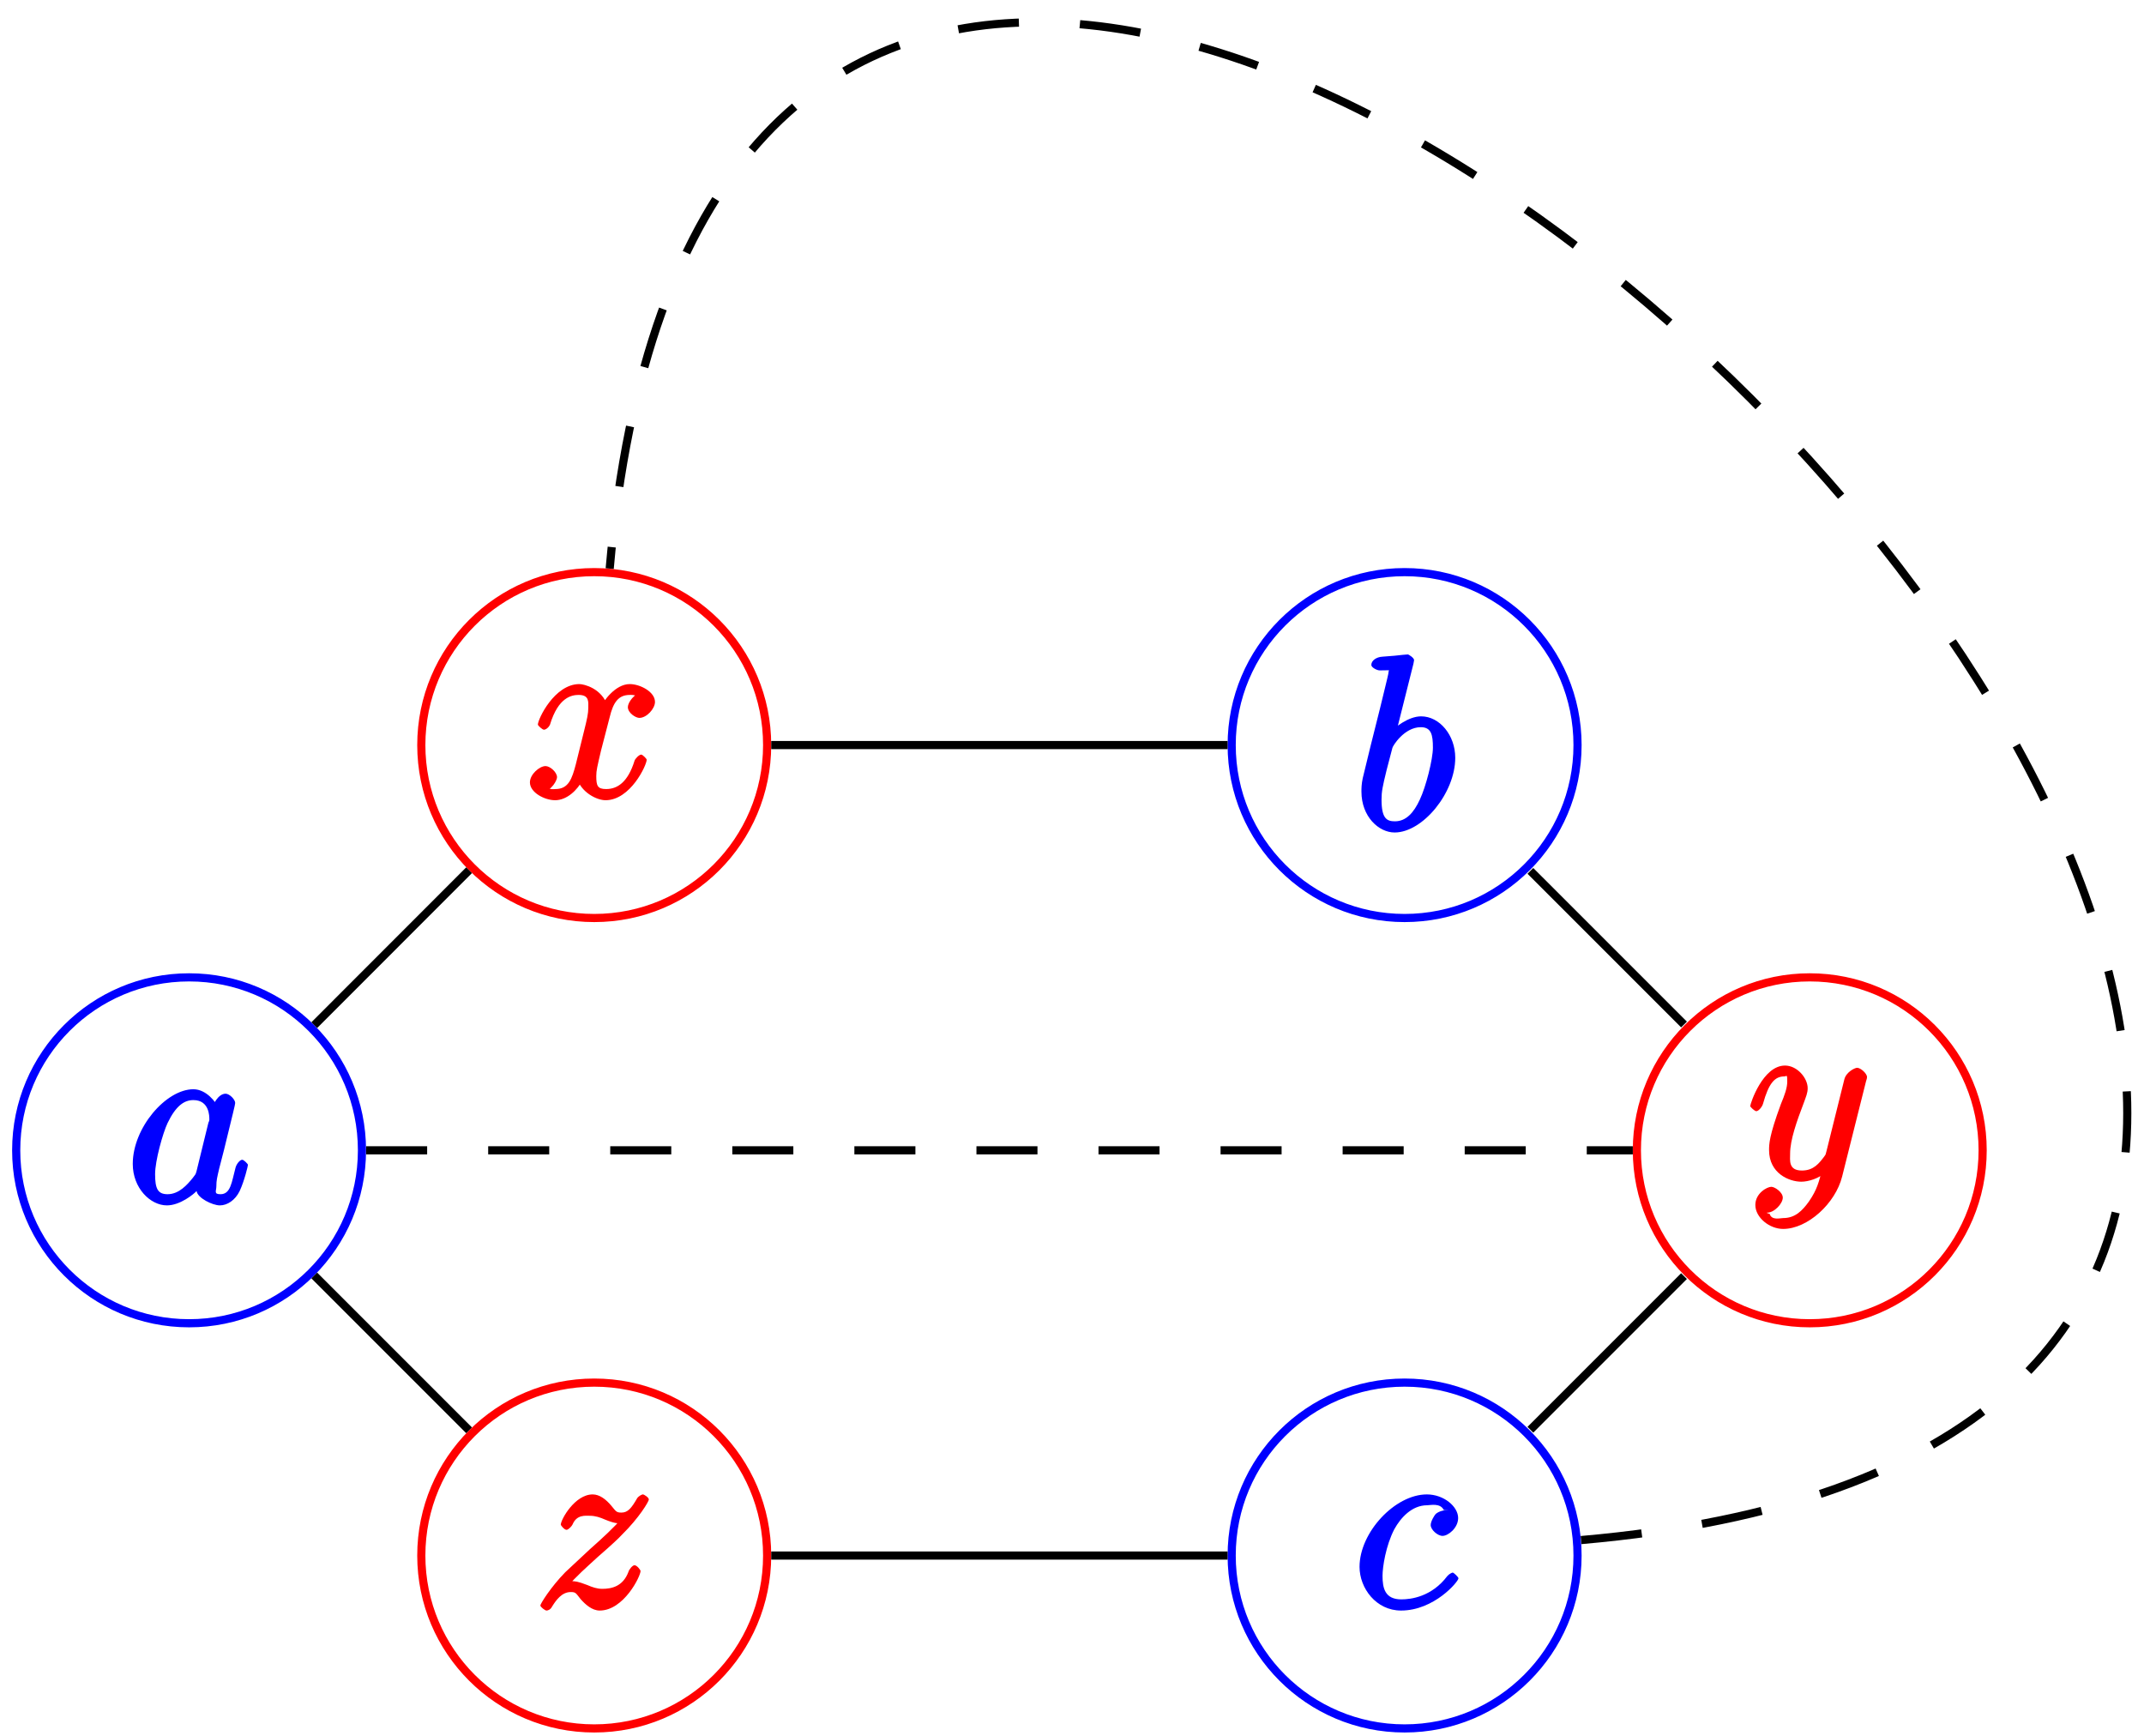
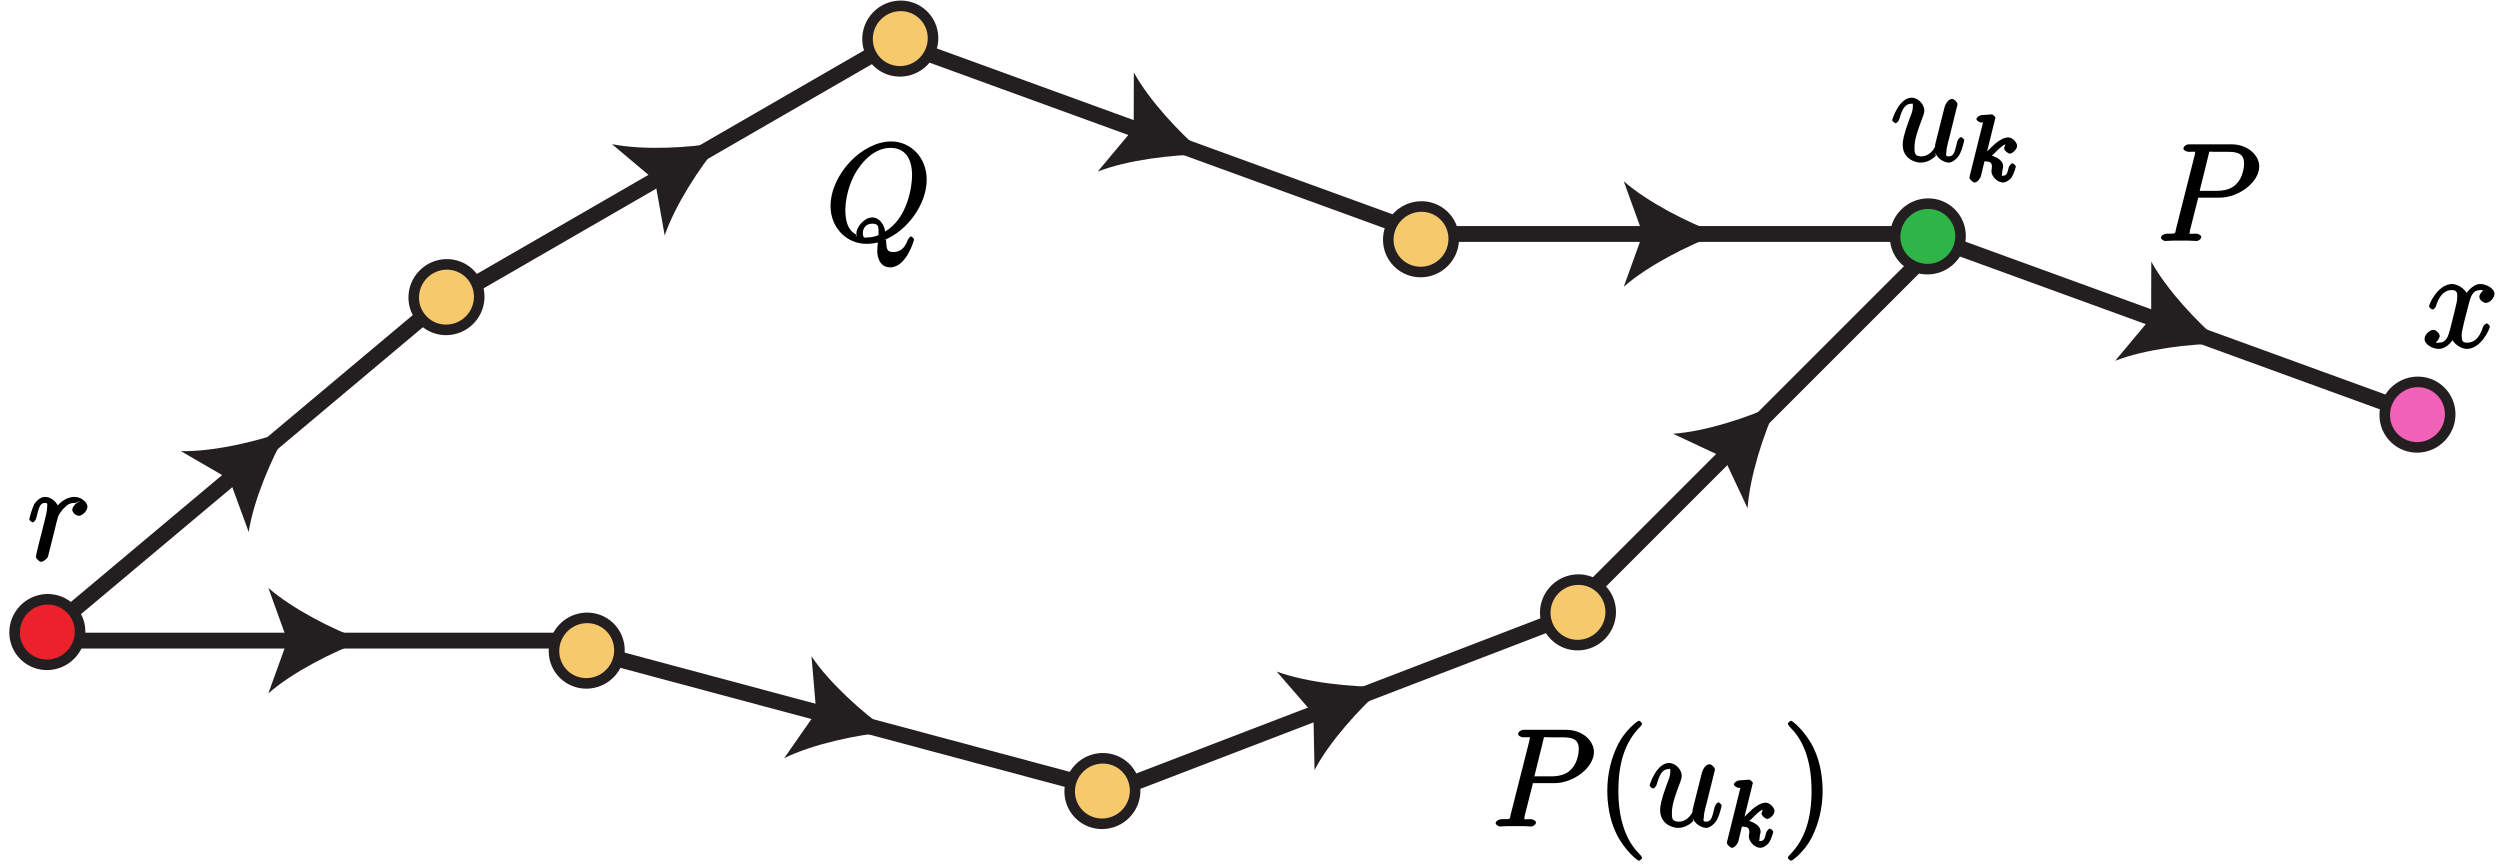
- <svg xmlns="http://www.w3.org/2000/svg" xmlns:xlink="http://www.w3.org/1999/xlink" width="105pt" height="85pt" viewBox="0 0 105 85" version="1.1">
+ <svg xmlns="http://www.w3.org/2000/svg" xmlns:xlink="http://www.w3.org/1999/xlink" width="219pt" height="76pt" viewBox="0 0 219 76" version="1.1">
  <defs>
    <g>
      <symbol overflow="visible" id="glyph0-0">
        <path style="stroke:none;" d="" />
      </symbol>
      <symbol overflow="visible" id="glyph0-1">
-         <path style="stroke:none;" d="M 3.438 -1.562 C 3.375 -1.359 3.422 -1.453 3.25 -1.219 C 2.984 -0.891 2.578 -0.422 2.016 -0.422 C 1.531 -0.422 1.406 -0.703 1.406 -1.406 C 1.406 -2.062 1.781 -3.406 2.016 -3.906 C 2.422 -4.75 2.828 -5.031 3.281 -5.031 C 4.078 -5.031 4.062 -4.203 4.062 -4.094 C 4.062 -4.094 4.078 -4.047 4.016 -3.922 Z M 4.516 -4.625 C 4.391 -4.938 3.906 -5.562 3.281 -5.562 C 1.938 -5.562 0.312 -3.672 0.312 -1.906 C 0.312 -0.719 1.172 0.125 1.984 0.125 C 2.641 0.125 3.312 -0.438 3.438 -0.578 C 3.484 -0.234 4.219 0.125 4.578 0.125 C 4.938 0.125 5.328 -0.125 5.547 -0.578 C 5.781 -1.078 5.953 -1.812 5.953 -1.859 C 5.953 -1.906 5.75 -2.109 5.672 -2.109 C 5.562 -2.109 5.391 -1.906 5.344 -1.719 C 5.156 -1.016 5.109 -0.422 4.609 -0.422 C 4.266 -0.422 4.406 -0.578 4.406 -0.812 C 4.406 -1.094 4.438 -1.219 4.547 -1.688 C 4.625 -1.984 4.688 -2.25 4.781 -2.594 C 5.219 -4.391 5.328 -4.812 5.328 -4.891 C 5.328 -5.062 5.047 -5.344 4.859 -5.344 C 4.484 -5.344 4.219 -4.766 4.203 -4.625 Z M 4.516 -4.625 " />
+         <path style="stroke:none;" d="M 4.656 -5.188 C 4.281 -5.109 3.922 -4.703 3.922 -4.438 C 3.922 -4.141 4.312 -3.906 4.484 -3.906 C 4.812 -3.906 5.25 -4.344 5.25 -4.703 C 5.25 -5.078 4.719 -5.562 4.125 -5.562 C 3.641 -5.562 2.969 -5.312 2.469 -4.578 L 2.75 -4.469 C 2.672 -5.109 2.031 -5.562 1.547 -5.562 C 1.094 -5.562 0.734 -5.156 0.578 -4.906 C 0.328 -4.359 0.156 -3.641 0.156 -3.578 C 0.156 -3.531 0.375 -3.328 0.453 -3.328 C 0.547 -3.328 0.719 -3.484 0.781 -3.766 C 0.969 -4.484 1.047 -5.031 1.516 -5.031 C 1.812 -5.031 1.719 -4.969 1.719 -4.625 C 1.719 -4.359 1.609 -3.891 1.516 -3.531 L 1.188 -2.234 C 1.141 -2.016 1 -1.469 0.938 -1.25 C 0.859 -0.938 0.734 -0.375 0.734 -0.328 C 0.734 -0.156 1.031 0.125 1.203 0.125 C 1.344 0.125 1.719 -0.109 1.797 -0.344 C 1.828 -0.438 2.266 -2.25 2.344 -2.516 C 2.406 -2.781 2.469 -3.031 2.531 -3.297 C 2.578 -3.469 2.625 -3.656 2.672 -3.812 C 2.703 -3.922 2.969 -4.406 3.281 -4.656 C 3.422 -4.797 3.625 -5.031 4.109 -5.031 C 4.297 -5.031 4.375 -5.031 4.266 -5.109 Z M 4.656 -5.188 " />
      </symbol>
      <symbol overflow="visible" id="glyph0-2">
+         <path style="stroke:none;" d="M 5.094 -0.078 C 7.141 -0.891 8.828 -3.219 8.828 -5.375 C 8.828 -7.344 7.391 -8.719 5.719 -8.719 C 3.156 -8.719 0.406 -5.812 0.406 -3.047 C 0.406 -1.172 1.812 0.25 3.547 0.25 C 3.953 0.25 4.344 0.188 4.547 0.125 C 4.5 0.641 4.5 0.703 4.5 0.938 C 4.5 1.281 4.656 2.312 5.625 2.312 C 7.047 2.312 7.719 -0.062 7.719 -0.125 C 7.719 -0.203 7.516 -0.406 7.453 -0.406 C 7.391 -0.406 7.203 -0.188 7.156 -0.062 C 6.891 0.688 6.438 0.969 5.922 0.969 C 5.312 0.969 5.312 0.703 5.266 -0.125 Z M 2.938 -0.438 C 2 -0.75 1.703 -1.594 1.703 -2.688 C 1.703 -3.531 1.953 -5.016 2.75 -6.219 C 3.641 -7.578 4.703 -8.156 5.641 -8.156 C 6.891 -8.156 7.547 -7.297 7.547 -5.734 C 7.547 -4.859 7.188 -2 5.188 -0.828 C 5.156 -1.188 4.828 -2.062 4.047 -2.062 C 3.391 -2.062 2.672 -1.25 2.672 -0.672 C 2.672 -0.531 2.766 -0.25 2.609 -0.531 Z M 4.75 -0.578 C 4.328 -0.375 3.953 -0.312 3.625 -0.312 C 3.5 -0.312 3.234 -0.156 3.234 -0.688 C 3.234 -1.109 3.5 -1.516 4.047 -1.516 C 4.641 -1.516 4.609 -1.25 4.609 -0.656 C 4.609 -0.578 4.609 -0.484 4.609 -0.5 Z M 4.75 -0.578 " />
+       </symbol>
+       <symbol overflow="visible" id="glyph0-3">
+         <path style="stroke:none;" d="M 3.531 -3.797 L 5.547 -3.797 C 7.203 -3.797 9 -5.156 9 -6.531 C 9 -7.453 8.062 -8.469 6.547 -8.469 L 2.859 -8.469 C 2.625 -8.469 2.359 -8.312 2.359 -8.078 C 2.359 -7.953 2.625 -7.812 2.812 -7.812 C 3.531 -7.812 3.375 -7.859 3.375 -7.734 C 3.375 -7.703 3.375 -7.641 3.328 -7.453 L 1.703 -1.031 C 1.609 -0.609 1.75 -0.641 0.906 -0.641 C 0.688 -0.641 0.391 -0.484 0.391 -0.281 C 0.391 -0.141 0.672 0 0.734 0 C 0.969 0 1.203 -0.031 1.438 -0.031 L 2.828 -0.031 C 3.062 -0.031 3.312 0 3.531 0 C 3.641 0 3.922 -0.141 3.922 -0.375 C 3.922 -0.484 3.656 -0.641 3.484 -0.641 C 2.766 -0.641 2.906 -0.578 2.906 -0.688 C 2.906 -0.75 2.922 -0.844 2.922 -0.891 L 3.656 -3.797 Z M 4.547 -7.5 C 4.656 -7.938 4.547 -7.812 5.016 -7.812 L 6.203 -7.812 C 7.094 -7.812 7.672 -7.672 7.672 -6.781 C 7.672 -6.469 7.562 -5.562 7.016 -5.016 C 6.812 -4.797 6.359 -4.391 5.266 -4.391 L 3.781 -4.391 Z M 4.547 -7.5 " />
+       </symbol>
+       <symbol overflow="visible" id="glyph0-4">
+         <path style="stroke:none;" d="M 3.906 -0.844 C 4.062 -0.172 4.812 0.125 5.094 0.125 C 5.469 0.125 5.922 -0.281 6.109 -0.688 C 6.312 -1.109 6.469 -1.812 6.469 -1.859 C 6.469 -1.906 6.266 -2.109 6.188 -2.109 C 6.078 -2.109 5.906 -1.906 5.859 -1.719 C 5.641 -0.891 5.594 -0.422 5.109 -0.422 C 4.75 -0.422 4.906 -0.656 4.906 -0.812 C 4.906 -1.094 4.953 -1.203 5.062 -1.703 C 5.156 -2.031 5.234 -2.359 5.312 -2.688 L 5.797 -4.641 C 5.875 -4.938 5.875 -4.953 5.875 -5 C 5.875 -5.172 5.578 -5.453 5.406 -5.453 C 5.062 -5.453 4.812 -5 4.734 -4.703 C 4.609 -4.234 3.969 -1.656 3.906 -1.406 C 4.047 -1.406 3.578 -0.422 2.703 -0.422 C 2.078 -0.422 2.109 -0.797 2.109 -1.25 C 2.109 -1.922 2.453 -2.875 2.766 -3.688 C 2.906 -4.062 2.969 -4.219 2.969 -4.453 C 2.969 -4.969 2.438 -5.562 1.859 -5.562 C 0.766 -5.562 0.156 -3.688 0.156 -3.578 C 0.156 -3.531 0.375 -3.328 0.453 -3.328 C 0.562 -3.328 0.734 -3.531 0.781 -3.688 C 1.062 -4.719 1.375 -5.031 1.828 -5.031 C 1.953 -5.031 1.969 -5.156 1.969 -4.781 C 1.969 -4.469 1.844 -4.125 1.656 -3.672 C 1.141 -2.25 1.078 -1.797 1.078 -1.438 C 1.078 -0.219 2.156 0.125 2.656 0.125 C 3.422 0.125 3.938 -0.438 3.984 -0.484 Z M 3.906 -0.844 " />
+       </symbol>
+       <symbol overflow="visible" id="glyph0-5">
        <path style="stroke:none;" d="M 5.672 -5.172 C 5.281 -5.109 4.969 -4.656 4.969 -4.438 C 4.969 -4.141 5.359 -3.906 5.531 -3.906 C 5.891 -3.906 6.297 -4.359 6.297 -4.688 C 6.297 -5.188 5.562 -5.562 5.062 -5.562 C 4.344 -5.562 3.766 -4.703 3.656 -4.469 L 3.984 -4.469 C 3.703 -5.359 2.812 -5.562 2.594 -5.562 C 1.375 -5.562 0.562 -3.844 0.562 -3.578 C 0.562 -3.531 0.781 -3.328 0.859 -3.328 C 0.953 -3.328 1.094 -3.438 1.156 -3.578 C 1.562 -4.922 2.219 -5.031 2.562 -5.031 C 3.094 -5.031 3.031 -4.672 3.031 -4.391 C 3.031 -4.125 2.969 -3.844 2.828 -3.281 L 2.422 -1.641 C 2.234 -0.922 2.062 -0.422 1.422 -0.422 C 1.359 -0.422 1.172 -0.375 0.922 -0.531 L 0.812 -0.281 C 1.25 -0.359 1.5 -0.859 1.5 -1 C 1.5 -1.25 1.156 -1.547 0.938 -1.547 C 0.641 -1.547 0.172 -1.141 0.172 -0.75 C 0.172 -0.25 0.891 0.125 1.406 0.125 C 1.984 0.125 2.5 -0.375 2.75 -0.859 L 2.469 -0.969 C 2.672 -0.266 3.438 0.125 3.875 0.125 C 5.094 0.125 5.891 -1.594 5.891 -1.859 C 5.891 -1.906 5.688 -2.109 5.625 -2.109 C 5.516 -2.109 5.328 -1.906 5.297 -1.812 C 4.969 -0.75 4.453 -0.422 3.906 -0.422 C 3.484 -0.422 3.422 -0.578 3.422 -1.062 C 3.422 -1.328 3.469 -1.516 3.656 -2.312 L 4.078 -3.938 C 4.25 -4.656 4.5 -5.031 5.062 -5.031 C 5.078 -5.031 5.297 -5.062 5.547 -4.906 Z M 5.672 -5.172 " />
      </symbol>
-       <symbol overflow="visible" id="glyph0-3">
-         <path style="stroke:none;" d="M 2.922 -8.141 C 2.922 -8.188 2.953 -8.266 2.953 -8.312 C 2.953 -8.438 2.672 -8.594 2.656 -8.594 C 2.641 -8.594 2.219 -8.562 2 -8.531 C 1.797 -8.516 1.609 -8.5 1.406 -8.484 C 1.109 -8.469 0.859 -8.297 0.859 -8.078 C 0.859 -7.953 1.141 -7.812 1.266 -7.812 C 1.875 -7.812 1.703 -7.859 1.703 -7.734 C 1.703 -7.656 1.609 -7.297 1.562 -7.094 L 1.281 -5.938 C 1.156 -5.469 0.484 -2.75 0.438 -2.531 C 0.375 -2.234 0.375 -2.031 0.375 -1.875 C 0.375 -0.656 1.219 0.125 2 0.125 C 3.375 0.125 4.969 -1.812 4.969 -3.531 C 4.969 -4.641 4.203 -5.562 3.297 -5.562 C 2.672 -5.562 2 -5.016 1.766 -4.766 L 2.047 -4.656 Z M 2.016 -0.422 C 1.625 -0.422 1.359 -0.547 1.359 -1.484 C 1.359 -1.875 1.406 -2.109 1.609 -2.938 C 1.656 -3.094 1.844 -3.859 1.891 -4.016 C 1.906 -4.109 2.469 -5.031 3.281 -5.031 C 3.797 -5.031 3.875 -4.656 3.875 -4.031 C 3.875 -3.453 3.531 -2.109 3.234 -1.484 C 2.938 -0.844 2.562 -0.422 2.016 -0.422 Z M 2.016 -0.422 " />
+       <symbol overflow="visible" id="glyph1-0">
+         <path style="stroke:none;" d="" />
      </symbol>
-       <symbol overflow="visible" id="glyph0-4">
-         <path style="stroke:none;" d="M 3.031 1.094 C 2.703 1.547 2.359 1.906 1.766 1.906 C 1.625 1.906 1.203 2.031 1.109 1.703 C 0.906 1.641 0.969 1.641 0.984 1.641 C 1.344 1.641 1.75 1.188 1.75 0.906 C 1.75 0.641 1.359 0.375 1.188 0.375 C 0.984 0.375 0.406 0.688 0.406 1.266 C 0.406 1.875 1.094 2.438 1.766 2.438 C 2.969 2.438 4.328 1.188 4.656 -0.125 L 5.828 -4.797 C 5.844 -4.859 5.875 -4.922 5.875 -5 C 5.875 -5.172 5.562 -5.453 5.391 -5.453 C 5.281 -5.453 4.859 -5.25 4.766 -4.891 L 3.891 -1.375 C 3.828 -1.156 3.875 -1.25 3.781 -1.109 C 3.531 -0.781 3.266 -0.422 2.688 -0.422 C 2.016 -0.422 2.109 -0.922 2.109 -1.25 C 2.109 -1.922 2.438 -2.844 2.766 -3.703 C 2.891 -4.047 2.969 -4.219 2.969 -4.453 C 2.969 -4.953 2.453 -5.562 1.859 -5.562 C 0.766 -5.562 0.156 -3.688 0.156 -3.578 C 0.156 -3.531 0.375 -3.328 0.453 -3.328 C 0.562 -3.328 0.734 -3.531 0.781 -3.688 C 1.062 -4.703 1.359 -5.031 1.828 -5.031 C 1.938 -5.031 1.969 -5.172 1.969 -4.781 C 1.969 -4.469 1.844 -4.125 1.656 -3.672 C 1.078 -2.109 1.078 -1.703 1.078 -1.422 C 1.078 -0.281 2.062 0.125 2.656 0.125 C 3 0.125 3.531 -0.031 3.844 -0.344 L 3.688 -0.516 C 3.516 0.141 3.438 0.5 3.031 1.094 Z M 3.031 1.094 " />
+       <symbol overflow="visible" id="glyph1-1">
+         <path style="stroke:none;" d="M 4.047 2.766 C 4.047 2.719 4 2.594 3.797 2.391 C 2.594 1.188 1.969 -0.688 1.969 -3.125 C 1.969 -5.438 2.484 -7.328 3.875 -8.734 C 4 -8.844 4.047 -8.984 4.047 -9.016 C 4.047 -9.078 3.828 -9.266 3.781 -9.266 C 3.625 -9.266 2.516 -8.359 1.938 -7.188 C 1.328 -5.969 1 -4.594 1 -3.125 C 1 -2.062 1.172 -0.641 1.797 0.641 C 2.5 2.078 3.641 3 3.781 3 C 3.828 3 4.047 2.828 4.047 2.766 Z M 4.047 2.766 " />
      </symbol>
-       <symbol overflow="visible" id="glyph0-5">
-         <path style="stroke:none;" d="M 4.672 -4.797 C 4.453 -4.797 4.219 -4.75 4.047 -4.609 C 3.984 -4.547 3.797 -4.25 3.797 -4.062 C 3.797 -3.828 4.141 -3.531 4.375 -3.531 C 4.656 -3.531 5.141 -3.922 5.141 -4.406 C 5.141 -4.969 4.438 -5.562 3.609 -5.562 C 2.047 -5.562 0.312 -3.703 0.312 -2.016 C 0.312 -0.969 1.125 0.125 2.344 0.125 C 3.969 0.125 5.156 -1.297 5.156 -1.453 C 5.156 -1.516 4.922 -1.734 4.875 -1.734 C 4.844 -1.734 4.703 -1.672 4.609 -1.562 C 3.844 -0.547 2.828 -0.422 2.359 -0.422 C 1.547 -0.422 1.438 -0.984 1.438 -1.578 C 1.438 -2 1.594 -3.047 2.016 -3.859 C 2.328 -4.422 2.875 -5.031 3.625 -5.031 C 3.781 -5.031 4.266 -5.156 4.438 -4.797 Z M 4.672 -4.797 " />
+       <symbol overflow="visible" id="glyph1-2">
+         <path style="stroke:none;" d="M 3.531 -3.125 C 3.531 -4.031 3.406 -5.516 2.734 -6.891 C 2.031 -8.328 0.891 -9.266 0.766 -9.266 C 0.719 -9.266 0.484 -9.078 0.484 -9.016 C 0.484 -8.984 0.531 -8.844 0.734 -8.641 C 1.938 -7.438 2.562 -5.562 2.562 -3.125 C 2.562 -0.812 2.047 1.078 0.656 2.484 C 0.531 2.594 0.484 2.719 0.484 2.766 C 0.484 2.828 0.719 3 0.766 3 C 0.922 3 2.016 2.109 2.594 0.938 C 3.203 -0.281 3.531 -1.688 3.531 -3.125 Z M 3.531 -3.125 " />
      </symbol>
-       <symbol overflow="visible" id="glyph0-6">
-         <path style="stroke:none;" d="M 1.625 -1 C 2.141 -1.594 2.562 -1.953 3.156 -2.5 C 3.875 -3.125 4.188 -3.422 4.344 -3.594 C 5.188 -4.422 5.656 -5.219 5.656 -5.312 C 5.656 -5.422 5.406 -5.562 5.375 -5.562 C 5.297 -5.562 5.156 -5.469 5.094 -5.391 C 4.797 -4.875 4.625 -4.672 4.312 -4.672 C 4.062 -4.672 4.047 -4.734 3.812 -5.016 C 3.562 -5.312 3.25 -5.562 2.906 -5.562 C 2.031 -5.562 1.344 -4.328 1.344 -4.078 C 1.344 -4.047 1.516 -3.828 1.625 -3.828 C 1.719 -3.828 1.891 -4.016 1.922 -4.094 C 2.125 -4.578 2.547 -4.516 2.766 -4.516 C 3.031 -4.516 3.266 -4.438 3.516 -4.328 C 3.969 -4.141 4.156 -4.141 4.281 -4.141 C 4.359 -4.141 4.406 -4.141 4.469 -4.141 L 4.344 -4.406 C 3.953 -3.938 3.312 -3.359 2.766 -2.875 L 1.562 -1.75 C 0.844 -1.016 0.344 -0.203 0.344 -0.125 C 0.344 -0.047 0.578 0.125 0.641 0.125 C 0.719 0.125 0.844 0.078 0.922 -0.078 C 1.109 -0.375 1.391 -0.781 1.828 -0.781 C 2.078 -0.781 2.078 -0.734 2.312 -0.438 C 2.547 -0.172 2.875 0.125 3.25 0.125 C 4.422 0.125 5.25 -1.547 5.25 -1.812 C 5.25 -1.859 5.078 -2.094 4.953 -2.094 C 4.859 -2.094 4.688 -1.891 4.656 -1.766 C 4.391 -1.062 3.844 -0.938 3.375 -0.938 C 3.125 -0.938 2.891 -1.016 2.641 -1.125 C 2.156 -1.312 2.031 -1.312 1.875 -1.312 C 1.75 -1.312 1.625 -1.312 1.516 -1.266 Z M 1.625 -1 " />
+       <symbol overflow="visible" id="glyph2-0">
+         <path style="stroke:none;" d="" />
+       </symbol>
+       <symbol overflow="visible" id="glyph2-1">
+         <path style="stroke:none;" d="M 2.453 -5.344 C 2.469 -5.359 2.547 -5.594 2.547 -5.609 C 2.547 -5.641 2.328 -5.891 2.234 -5.891 C 2.203 -5.891 1.953 -5.875 1.766 -5.859 L 1.328 -5.828 C 1.141 -5.812 0.875 -5.625 0.875 -5.469 C 0.875 -5.359 1.172 -5.172 1.281 -5.172 C 1.656 -5.172 1.469 -5.312 1.469 -5.25 C 1.469 -5.219 1.469 -5.203 1.422 -5.062 L 0.297 -0.531 C 0.266 -0.406 0.266 -0.359 0.266 -0.344 C 0.266 -0.219 0.562 0.078 0.719 0.078 C 0.984 0.078 1.234 -0.359 1.266 -0.469 C 1.344 -0.812 1.547 -1.656 1.578 -1.781 C 1.891 -1.75 2.234 -1.781 2.234 -1.328 C 2.234 -1.297 2.234 -1.25 2.219 -1.172 C 2.203 -1.062 2.188 -0.953 2.188 -0.922 C 2.188 -0.453 2.719 0.078 3.188 0.078 C 3.516 0.078 3.859 -0.219 3.953 -0.375 C 4.156 -0.672 4.328 -1.281 4.328 -1.328 C 4.328 -1.406 4.094 -1.609 4.031 -1.609 C 3.938 -1.609 3.734 -1.375 3.703 -1.234 C 3.594 -0.859 3.578 -0.516 3.203 -0.516 C 3 -0.516 3.125 -0.5 3.125 -0.719 C 3.125 -0.828 3.141 -0.922 3.172 -1.094 C 3.188 -1.125 3.219 -1.266 3.219 -1.344 C 3.219 -2 2.219 -2.328 1.812 -2.375 L 1.938 -2.078 C 2.234 -2.25 2.5 -2.516 2.594 -2.625 C 3.031 -3.047 3.266 -3.297 3.656 -3.297 C 3.75 -3.297 3.719 -3.328 3.562 -3.516 C 3.484 -3.5 3.297 -2.938 3.297 -2.938 C 3.297 -2.75 3.625 -2.453 3.797 -2.453 C 4.016 -2.453 4.438 -2.812 4.438 -3.141 C 4.438 -3.406 4.062 -3.875 3.656 -3.875 C 3.203 -3.875 2.641 -3.469 2.188 -3.016 C 1.734 -2.562 1.672 -2.531 1.797 -2.594 L 2.5 -5.438 Z M 2.453 -5.344 " />
      </symbol>
    </g>
+     <clipPath id="clip1">
+       <path d="M 87 54 L 124 54 L 124 72.629 L 87 72.629 Z M 87 54 " />
+     </clipPath>
+     <clipPath id="clip2">
+       <path d="M 64 54 L 104 54 L 104 72.629 L 64 72.629 Z M 64 54 " />
+     </clipPath>
+     <clipPath id="clip3">
+       <path d="M 50 0.051 L 87 0.051 L 87 24 L 50 24 Z M 50 0.051 " />
+     </clipPath>
+     <clipPath id="clip4">
+       <path d="M 71 0.051 L 108 0.051 L 108 20 L 71 20 Z M 71 0.051 " />
+     </clipPath>
+     <clipPath id="clip5">
+       <path d="M 181 20 L 215.102 20 L 215.102 45 L 181 45 Z M 181 20 " />
+     </clipPath>
+     <clipPath id="clip6">
+       <path d="M 0.816 33 L 29 33 L 29 64 L 0.816 64 Z M 0.816 33 " />
+     </clipPath>
+     <clipPath id="clip7">
+       <path d="M 0.816 47 L 13 47 L 13 64 L 0.816 64 Z M 0.816 47 " />
+     </clipPath>
+     <clipPath id="clip8">
+       <path d="M 75 0.051 L 82 0.051 L 82 7 L 75 7 Z M 75 0.051 " />
+     </clipPath>
+     <clipPath id="clip9">
+       <path d="M 70 0.051 L 87 0.051 L 87 12 L 70 12 Z M 70 0.051 " />
+     </clipPath>
+     <clipPath id="clip10">
+       <path d="M 203 28 L 215.102 28 L 215.102 45 L 203 45 Z M 203 28 " />
+     </clipPath>
+     <clipPath id="clip11">
+       <path d="M 93 66 L 100 66 L 100 72.629 L 93 72.629 Z M 93 66 " />
+     </clipPath>
+     <clipPath id="clip12">
+       <path d="M 88 61 L 105 61 L 105 72.629 L 88 72.629 Z M 88 61 " />
+     </clipPath>
  </defs>
  <g id="surface1">
-     <path style="fill:none;stroke-width:0.399;stroke-linecap:butt;stroke-linejoin:miter;stroke:rgb(0%,0%,100%);stroke-opacity:1;stroke-miterlimit:10;" d="M 8.467 19.842 C 8.467 24.522 4.678 28.311 0.002 28.311 C -4.678 28.311 -8.467 24.522 -8.467 19.842 C -8.467 15.166 -4.678 11.373 0.002 11.373 C 4.678 11.373 8.467 15.166 8.467 19.842 Z M 8.467 19.842 " transform="matrix(1,0,0,-1,9.26,76.17)" />
-     <g style="fill:rgb(0%,0%,100%);fill-opacity:1;">
-       <use xlink:href="#glyph0-1" x="6.19" y="58.9" />
+     <path style="fill:none;stroke-width:3;stroke-linecap:butt;stroke-linejoin:miter;stroke:rgb(13.73%,12.16%,12.549%);stroke-opacity:1;stroke-miterlimit:4;" d="M 0.001 -0.002 L 48.546 18.635 " transform="matrix(0.4626,0,0,-0.4626,115.7731,62.26491)" />
+     <g clip-path="url(#clip1)" clip-rule="nonzero">
+       <path style="fill:none;stroke-width:3;stroke-linecap:butt;stroke-linejoin:miter;stroke:rgb(13.73%,12.16%,12.549%);stroke-opacity:1;stroke-miterlimit:4;" d="M 0.004 0.003 L 43.567 16.722 " transform="matrix(0.4626,0,0,-0.4626,95.61924,70.00124)" />
    </g>
-     <path style="fill:none;stroke-width:0.399;stroke-linecap:butt;stroke-linejoin:miter;stroke:rgb(100%,0%,0%);stroke-opacity:1;stroke-miterlimit:10;" d="M 28.31 39.686 C 28.31 44.361 24.521 48.154 19.842 48.154 C 15.166 48.154 11.373 44.361 11.373 39.686 C 11.373 35.01 15.166 31.217 19.842 31.217 C 24.521 31.217 28.31 35.01 28.31 39.686 Z M 28.31 39.686 " transform="matrix(1,0,0,-1,9.26,76.17)" />
-     <g style="fill:rgb(100%,0%,0%);fill-opacity:1;">
-       <use xlink:href="#glyph0-2" x="25.78" y="39.06" />
+     <path style=" stroke:none;fill-rule:nonzero;fill:rgb(13.73%,12.16%,12.549%);fill-opacity:1;" d="M 121.246 60.164 C 119.039 62.109 116.469 64.965 115.152 67.453 L 115.055 62.539 L 111.84 58.828 C 114.484 59.793 118.305 60.195 121.246 60.164 " />
+     <g clip-path="url(#clip2)" clip-rule="nonzero">
+       <path style="fill:none;stroke-width:3;stroke-linecap:butt;stroke-linejoin:miter;stroke:rgb(13.73%,12.16%,12.549%);stroke-opacity:1;stroke-miterlimit:4;" d="M -0.004 0.003 L 50.23 -13.457 " transform="matrix(0.4626,0,0,-0.4626,72.24799,62.58336)" />
    </g>
-     <path style="fill:none;stroke-width:0.399;stroke-linecap:butt;stroke-linejoin:miter;stroke:rgb(0%,0%,100%);stroke-opacity:1;stroke-miterlimit:10;" d="M 67.998 39.686 C 67.998 44.361 64.205 48.154 59.529 48.154 C 54.849 48.154 51.06 44.361 51.06 39.686 C 51.06 35.01 54.849 31.217 59.529 31.217 C 64.205 31.217 67.998 35.01 67.998 39.686 Z M 67.998 39.686 " transform="matrix(1,0,0,-1,9.26,76.17)" />
-     <g style="fill:rgb(0%,0%,100%);fill-opacity:1;">
-       <use xlink:href="#glyph0-3" x="66.3" y="40.64" />
+     <path style="fill:none;stroke-width:3;stroke-linecap:butt;stroke-linejoin:miter;stroke:rgb(13.73%,12.16%,12.549%);stroke-opacity:1;stroke-miterlimit:4;" d="M -0.003 -0 L 45.072 -12.075 " transform="matrix(0.4626,0,0,-0.4626,51.39574,56.99603)" />
+     <path style=" stroke:none;fill-rule:nonzero;fill:rgb(13.73%,12.16%,12.549%);fill-opacity:1;" d="M 77.91 64.102 C 74.98 64.375 71.223 65.176 68.695 66.414 L 71.504 62.383 L 71.086 57.492 C 72.656 59.824 75.512 62.398 77.91 64.102 " />
+     <path style="fill:none;stroke-width:3;stroke-linecap:butt;stroke-linejoin:miter;stroke:rgb(13.73%,12.16%,12.549%);stroke-opacity:1;stroke-miterlimit:4;" d="M -0.002 0.004 L 36.772 36.77 " transform="matrix(0.4626,0,0,-0.4626,151.5477,39.53695)" />
+     <path style="fill:none;stroke-width:3;stroke-linecap:butt;stroke-linejoin:miter;stroke:rgb(13.73%,12.16%,12.549%);stroke-opacity:1;stroke-miterlimit:4;" d="M -0.003 0.002 L 32.996 33.002 " transform="matrix(0.4626,0,0,-0.4626,136.2828,54.80183)" />
+     <path style=" stroke:none;fill-rule:nonzero;fill:rgb(13.73%,12.16%,12.549%);fill-opacity:1;" d="M 155.695 35.391 C 154.465 38.066 153.281 41.723 153.09 44.527 L 151.004 40.082 L 146.555 37.996 C 149.363 37.805 153.02 36.617 155.695 35.391 " />
+     <path style="fill:none;stroke-width:3;stroke-linecap:butt;stroke-linejoin:miter;stroke:rgb(13.73%,12.16%,12.549%);stroke-opacity:1;stroke-miterlimit:4;" d="M -0.001 0 L 51.998 0 " transform="matrix(0.4626,0,0,-0.4626,25.94594,56.11737)" />
+     <path style="fill:none;stroke-width:3;stroke-linecap:butt;stroke-linejoin:miter;stroke:rgb(13.73%,12.16%,12.549%);stroke-opacity:1;stroke-miterlimit:4;" d="M 0.003 0 L 46.665 0 " transform="matrix(0.4626,0,0,-0.4626,4.358018,56.11737)" />
+     <path style=" stroke:none;fill-rule:nonzero;fill:rgb(13.73%,12.16%,12.549%);fill-opacity:1;" d="M 31.809 56.117 C 29.051 57.141 25.629 58.887 23.508 60.738 L 25.176 56.117 L 23.508 51.5 C 25.629 53.348 29.051 55.094 31.809 56.117 " />
+     <g clip-path="url(#clip3)" clip-rule="nonzero">
+       <path style="fill:none;stroke-width:3;stroke-linecap:butt;stroke-linejoin:miter;stroke:rgb(13.73%,12.16%,12.549%);stroke-opacity:1;stroke-miterlimit:4;" d="M -0.002 -0.002 L 45.031 25.997 " transform="matrix(0.4626,0,0,-0.4626,58.03206,15.40903)" />
    </g>
-     <path style="fill:none;stroke-width:0.399;stroke-linecap:butt;stroke-linejoin:miter;stroke:rgb(100%,0%,0%);stroke-opacity:1;stroke-miterlimit:10;" d="M 87.838 19.842 C 87.838 24.522 84.049 28.311 79.369 28.311 C 74.693 28.311 70.904 24.522 70.904 19.842 C 70.904 15.166 74.693 11.373 79.369 11.373 C 84.049 11.373 87.838 15.166 87.838 19.842 Z M 87.838 19.842 " transform="matrix(1,0,0,-1,9.26,76.17)" />
-     <g style="fill:rgb(100%,0%,0%);fill-opacity:1;">
-       <use xlink:href="#glyph0-4" x="85.56" y="57.74" />
+     <path style="fill:none;stroke-width:3;stroke-linecap:butt;stroke-linejoin:miter;stroke:rgb(13.73%,12.16%,12.549%);stroke-opacity:1;stroke-miterlimit:4;" d="M -0.001 -0 L 40.413 23.331 " transform="matrix(0.4626,0,0,-0.4626,39.33627,26.20311)" />
+     <path style=" stroke:none;fill-rule:nonzero;fill:rgb(13.73%,12.16%,12.549%);fill-opacity:1;" d="M 63.109 12.477 C 61.23 14.742 59.141 17.969 58.227 20.629 L 57.367 15.793 L 53.609 12.629 C 56.371 13.168 60.207 12.973 63.109 12.477 " />
+     <path style="fill:none;stroke-width:3;stroke-linecap:butt;stroke-linejoin:miter;stroke:rgb(13.73%,12.16%,12.549%);stroke-opacity:1;stroke-miterlimit:4;" d="M -0.001 -0.002 L 48.865 -17.786 " transform="matrix(0.4626,0,0,-0.4626,100.0356,11.52231)" />
+     <g clip-path="url(#clip4)" clip-rule="nonzero">
+       <path style="fill:none;stroke-width:3;stroke-linecap:butt;stroke-linejoin:miter;stroke:rgb(13.73%,12.16%,12.549%);stroke-opacity:1;stroke-miterlimit:4;" d="M 0.001 -0.004 L 43.851 -15.963 " transform="matrix(0.4626,0,0,-0.4626,79.74965,4.1388)" />
    </g>
-     <path style="fill:none;stroke-width:0.399;stroke-linecap:butt;stroke-linejoin:miter;stroke:rgb(0%,0%,100%);stroke-opacity:1;stroke-miterlimit:10;" d="M 67.998 -0.002 C 67.998 4.678 64.205 8.467 59.529 8.467 C 54.849 8.467 51.06 4.678 51.06 -0.002 C 51.06 -4.678 54.849 -8.467 59.529 -8.467 C 64.205 -8.467 67.998 -4.678 67.998 -0.002 Z M 67.998 -0.002 " transform="matrix(1,0,0,-1,9.26,76.17)" />
-     <g style="fill:rgb(0%,0%,100%);fill-opacity:1;">
-       <use xlink:href="#glyph0-5" x="66.27" y="78.74" />
+     <path style=" stroke:none;fill-rule:nonzero;fill:rgb(13.73%,12.16%,12.549%);fill-opacity:1;" d="M 105.547 13.527 C 102.602 13.547 98.789 14.016 96.164 15.027 L 99.312 11.258 L 99.324 6.348 C 100.684 8.809 103.301 11.621 105.547 13.527 " />
+     <path style="fill:none;stroke-width:3;stroke-linecap:butt;stroke-linejoin:miter;stroke:rgb(13.73%,12.16%,12.549%);stroke-opacity:1;stroke-miterlimit:4;" d="M -0.003 0.003 L 52.004 0.003 " transform="matrix(0.4626,0,0,-0.4626,144.681,20.4974)" />
+     <path style="fill:none;stroke-width:3;stroke-linecap:butt;stroke-linejoin:miter;stroke:rgb(13.73%,12.16%,12.549%);stroke-opacity:1;stroke-miterlimit:4;" d="M 0.001 0.003 L 46.663 0.003 " transform="matrix(0.4626,0,0,-0.4626,123.0933,20.4974)" />
+     <path style=" stroke:none;fill-rule:nonzero;fill:rgb(13.73%,12.16%,12.549%);fill-opacity:1;" d="M 150.543 20.496 C 147.785 21.52 144.363 23.266 142.242 25.117 L 143.91 20.496 L 142.242 15.879 C 144.363 17.727 147.785 19.473 150.543 20.496 " />
+     <g clip-path="url(#clip5)" clip-rule="nonzero">
+       <path style="fill:none;stroke-width:3;stroke-linecap:butt;stroke-linejoin:miter;stroke:rgb(13.73%,12.16%,12.549%);stroke-opacity:1;stroke-miterlimit:4;" d="M -0.002 -0 L 48.864 -17.783 " transform="matrix(0.4626,0,0,-0.4626,189.1651,28.09371)" />
    </g>
-     <path style="fill:none;stroke-width:0.399;stroke-linecap:butt;stroke-linejoin:miter;stroke:rgb(100%,0%,0%);stroke-opacity:1;stroke-miterlimit:10;" d="M 28.31 -0.002 C 28.31 4.678 24.521 8.467 19.842 8.467 C 15.166 8.467 11.373 4.678 11.373 -0.002 C 11.373 -4.678 15.166 -8.467 19.842 -8.467 C 24.521 -8.467 28.31 -4.678 28.31 -0.002 Z M 28.31 -0.002 " transform="matrix(1,0,0,-1,9.26,76.17)" />
-     <g style="fill:rgb(100%,0%,0%);fill-opacity:1;">
-       <use xlink:href="#glyph0-6" x="26.12" y="78.74" />
+     <path style="fill:none;stroke-width:3;stroke-linecap:butt;stroke-linejoin:miter;stroke:rgb(13.73%,12.16%,12.549%);stroke-opacity:1;stroke-miterlimit:4;" d="M -0 -0.002 L 43.85 -15.961 " transform="matrix(0.4626,0,0,-0.4626,168.879,20.71015)" />
+     <path style=" stroke:none;fill-rule:nonzero;fill:rgb(13.73%,12.16%,12.549%);fill-opacity:1;" d="M 194.676 30.098 C 191.73 30.117 187.918 30.59 185.293 31.602 L 188.441 27.832 L 188.453 22.918 C 189.812 25.383 192.434 28.195 194.676 30.098 " />
+     <path style="fill:none;stroke-width:3;stroke-linecap:butt;stroke-linejoin:miter;stroke:rgb(13.73%,12.16%,12.549%);stroke-opacity:1;stroke-miterlimit:4;" d="M 0 -0.002 L 39.831 33.428 " transform="matrix(0.4626,0,0,-0.4626,20.68345,41.49125)" />
+     <g clip-path="url(#clip6)" clip-rule="nonzero">
+       <path style="fill:none;stroke-width:3;stroke-linecap:butt;stroke-linejoin:miter;stroke:rgb(13.73%,12.16%,12.549%);stroke-opacity:1;stroke-miterlimit:4;" d="M -0.003 0.001 L 35.749 29.994 " transform="matrix(0.4626,0,0,-0.4626,4.146147,55.36745)" />
    </g>
-     <path style="fill:none;stroke-width:0.399;stroke-linecap:butt;stroke-linejoin:miter;stroke:rgb(0%,0%,0%);stroke-opacity:1;stroke-miterlimit:10;" d="M 6.131 25.971 L 13.713 33.557 " transform="matrix(1,0,0,-1,9.26,76.17)" />
-     <path style="fill:none;stroke-width:0.399;stroke-linecap:butt;stroke-linejoin:miter;stroke:rgb(0%,0%,0%);stroke-opacity:1;stroke-miterlimit:10;" d="M 6.131 13.713 L 13.713 6.131 " transform="matrix(1,0,0,-1,9.26,76.17)" />
-     <path style="fill:none;stroke-width:0.399;stroke-linecap:butt;stroke-linejoin:miter;stroke:rgb(0%,0%,0%);stroke-opacity:1;stroke-dasharray:2.989,2.989;stroke-miterlimit:10;" d="M 8.67 19.842 L 70.705 19.842 " transform="matrix(1,0,0,-1,9.26,76.17)" />
-     <path style="fill:none;stroke-width:0.399;stroke-linecap:butt;stroke-linejoin:miter;stroke:rgb(0%,0%,0%);stroke-opacity:1;stroke-miterlimit:10;" d="M 50.861 39.686 L 28.51 39.686 " transform="matrix(1,0,0,-1,9.26,76.17)" />
-     <path style="fill:none;stroke-width:0.399;stroke-linecap:butt;stroke-linejoin:miter;stroke:rgb(0%,0%,0%);stroke-opacity:1;stroke-miterlimit:10;" d="M 65.689 33.525 L 73.213 26.002 " transform="matrix(1,0,0,-1,9.26,76.17)" />
-     <path style="fill:none;stroke-width:0.399;stroke-linecap:butt;stroke-linejoin:miter;stroke:rgb(0%,0%,0%);stroke-opacity:1;stroke-miterlimit:10;" d="M 50.861 -0.002 L 28.51 -0.002 " transform="matrix(1,0,0,-1,9.26,76.17)" />
-     <path style="fill:none;stroke-width:0.399;stroke-linecap:butt;stroke-linejoin:miter;stroke:rgb(0%,0%,0%);stroke-opacity:1;stroke-miterlimit:10;" d="M 65.689 6.158 L 73.213 13.682 " transform="matrix(1,0,0,-1,9.26,76.17)" />
-     <path style="fill:none;stroke-width:0.399;stroke-linecap:butt;stroke-linejoin:miter;stroke:rgb(0%,0%,0%);stroke-opacity:1;stroke-dasharray:2.989,2.989;stroke-miterlimit:10;" d="M 68.17 0.756 C 146.892 7.643 27.482 127.049 20.599 48.326 " transform="matrix(1,0,0,-1,9.26,76.17)" />
+     <path style=" stroke:none;fill-rule:nonzero;fill:rgb(13.73%,12.16%,12.549%);fill-opacity:1;" d="M 25.176 37.723 C 23.719 40.281 22.219 43.816 21.785 46.598 L 20.094 41.984 L 15.844 39.52 C 18.66 39.574 22.402 38.711 25.176 37.723 " />
+     <path style=" stroke:none;fill-rule:nonzero;fill:rgb(96.404%,78.809%,42.223%);fill-opacity:1;" d="M 140.234 51.566 C 139.102 50.473 137.285 50.516 136.18 51.664 C 135.074 52.809 135.094 54.625 136.227 55.719 C 137.359 56.812 139.176 56.773 140.281 55.625 C 141.391 54.477 141.367 52.66 140.234 51.566 " />
+     <path style="fill:none;stroke-width:2;stroke-linecap:butt;stroke-linejoin:miter;stroke:rgb(13.73%,12.16%,12.549%);stroke-opacity:1;stroke-miterlimit:4;" d="M -0.004 0.003 C -2.453 2.367 -6.379 2.274 -8.769 -0.208 C -11.159 -2.682 -11.116 -6.609 -8.668 -8.973 C -6.219 -11.338 -2.292 -11.253 0.097 -8.771 C 2.496 -6.288 2.445 -2.362 -0.004 0.003 Z M -0.004 0.003 " transform="matrix(0.4626,0,0,-0.4626,140.2362,51.5677)" />
+     <path style=" stroke:none;fill-rule:nonzero;fill:rgb(92.307%,13.475%,17.377%);fill-opacity:1;" d="M 6.152 53.293 C 5.02 52.195 3.203 52.238 2.094 53.387 C 0.988 54.535 1.008 56.348 2.141 57.445 C 3.273 58.535 5.09 58.496 6.199 57.348 C 7.305 56.199 7.285 54.383 6.152 53.293 " />
+     <g clip-path="url(#clip7)" clip-rule="nonzero">
+       <path style="fill:none;stroke-width:2;stroke-linecap:butt;stroke-linejoin:miter;stroke:rgb(13.73%,12.16%,12.549%);stroke-opacity:1;stroke-miterlimit:4;" d="M 0.002 -0.004 C -2.447 2.369 -6.373 2.276 -8.771 -0.207 C -11.161 -2.689 -11.119 -6.607 -8.67 -8.98 C -6.221 -11.336 -2.295 -11.251 0.104 -8.769 C 2.493 -6.286 2.451 -2.36 0.002 -0.004 Z M 0.002 -0.004 " transform="matrix(0.4626,0,0,-0.4626,6.151287,53.29116)" />
+     </g>
+     <g clip-path="url(#clip8)" clip-rule="nonzero">
+       <path style=" stroke:none;fill-rule:nonzero;fill:rgb(96.404%,78.809%,42.223%);fill-opacity:1;" d="M 80.871 1.305 C 79.738 0.211 77.922 0.254 76.812 1.402 C 75.707 2.547 75.727 4.363 76.859 5.457 C 77.992 6.551 79.809 6.508 80.918 5.363 C 82.023 4.215 82.004 2.398 80.871 1.305 " />
+     </g>
+     <g clip-path="url(#clip9)" clip-rule="nonzero">
+       <path style="fill:none;stroke-width:2;stroke-linecap:butt;stroke-linejoin:miter;stroke:rgb(13.73%,12.16%,12.549%);stroke-opacity:1;stroke-miterlimit:4;" d="M 0.003 0.001 C -2.445 2.365 -6.372 2.272 -8.77 -0.21 C -11.16 -2.684 -11.118 -6.611 -8.669 -8.975 C -6.22 -11.339 -2.293 -11.247 0.105 -8.772 C 2.494 -6.29 2.452 -2.363 0.003 0.001 Z M 0.003 0.001 " transform="matrix(0.4626,0,0,-0.4626,80.86956,1.305143)" />
+     </g>
+     <path style=" stroke:none;fill-rule:nonzero;fill:rgb(96.404%,78.809%,42.223%);fill-opacity:1;" d="M 41.117 23.953 C 39.984 22.859 38.168 22.902 37.059 24.047 C 35.953 25.195 35.973 27.012 37.105 28.105 C 38.238 29.199 40.055 29.156 41.164 28.008 C 42.27 26.863 42.25 25.047 41.117 23.953 " />
+     <path style="fill:none;stroke-width:2;stroke-linecap:butt;stroke-linejoin:miter;stroke:rgb(13.73%,12.16%,12.549%);stroke-opacity:1;stroke-miterlimit:4;" d="M 0.002 -0.002 C -2.447 2.362 -6.373 2.269 -8.771 -0.205 C -11.161 -2.688 -11.119 -6.614 -8.67 -8.979 C -6.221 -11.343 -2.295 -11.25 0.103 -8.767 C 2.493 -6.293 2.451 -2.367 0.002 -0.002 Z M 0.002 -0.002 " transform="matrix(0.4626,0,0,-0.4626,41.11621,23.952)" />
+     <path style=" stroke:none;fill-rule:nonzero;fill:rgb(18.001%,70.561%,27.866%);fill-opacity:1;" d="M 170.883 18.633 C 169.75 17.539 167.934 17.582 166.828 18.73 C 165.719 19.875 165.742 21.691 166.875 22.785 C 168.004 23.879 169.82 23.836 170.93 22.691 C 172.035 21.543 172.016 19.727 170.883 18.633 " />
+     <path style="fill:none;stroke-width:2;stroke-linecap:butt;stroke-linejoin:miter;stroke:rgb(13.73%,12.16%,12.549%);stroke-opacity:1;stroke-miterlimit:4;" d="M -0.003 0.002 C -2.452 2.367 -6.379 2.274 -8.768 -0.209 C -11.166 -2.683 -11.116 -6.609 -8.667 -8.974 C -6.227 -11.338 -2.3 -11.245 0.098 -8.771 C 2.488 -6.289 2.446 -2.362 -0.003 0.002 Z M -0.003 0.002 " transform="matrix(0.4626,0,0,-0.4626,170.8843,18.63391)" />
+     <path style=" stroke:none;fill-rule:nonzero;fill:rgb(96.404%,78.809%,42.223%);fill-opacity:1;" d="M 126.488 18.883 C 125.355 17.789 123.539 17.832 122.43 18.98 C 121.324 20.125 121.344 21.941 122.477 23.035 C 123.609 24.129 125.426 24.09 126.531 22.941 C 127.641 21.793 127.617 19.977 126.488 18.883 " />
+     <path style="fill:none;stroke-width:2;stroke-linecap:butt;stroke-linejoin:miter;stroke:rgb(13.73%,12.16%,12.549%);stroke-opacity:1;stroke-miterlimit:4;" d="M 0.003 0.002 C -2.446 2.367 -6.372 2.274 -8.77 -0.209 C -11.16 -2.683 -11.118 -6.609 -8.669 -8.974 C -6.22 -11.338 -2.294 -11.254 0.096 -8.771 C 2.494 -6.288 2.443 -2.362 0.003 0.002 Z M 0.003 0.002 " transform="matrix(0.4626,0,0,-0.4626,126.4869,18.88394)" />
+     <path style=" stroke:none;fill-rule:nonzero;fill:rgb(94.707%,37.997%,72.031%);fill-opacity:1;" d="M 213.773 34.246 C 212.645 33.152 210.828 33.195 209.719 34.34 C 208.613 35.488 208.633 37.305 209.766 38.398 C 210.898 39.492 212.715 39.449 213.82 38.301 C 214.93 37.156 214.906 35.34 213.773 34.246 " />
+     <g clip-path="url(#clip10)" clip-rule="nonzero">
+       <path style="fill:none;stroke-width:2;stroke-linecap:butt;stroke-linejoin:miter;stroke:rgb(13.73%,12.16%,12.549%);stroke-opacity:1;stroke-miterlimit:4;" d="M -0.004 -0.002 C -2.444 2.362 -6.37 2.269 -8.769 -0.205 C -11.158 -2.688 -11.116 -6.614 -8.667 -8.978 C -6.218 -11.343 -2.292 -11.25 0.098 -8.767 C 2.496 -6.293 2.445 -2.367 -0.004 -0.002 Z M -0.004 -0.002 " transform="matrix(0.4626,0,0,-0.4626,213.7751,34.24504)" />
+     </g>
+     <g clip-path="url(#clip11)" clip-rule="nonzero">
+       <path style=" stroke:none;fill-rule:nonzero;fill:rgb(96.404%,78.809%,42.223%);fill-opacity:1;" d="M 98.578 67.219 C 97.445 66.125 95.629 66.168 94.52 67.316 C 93.414 68.461 93.434 70.277 94.566 71.371 C 95.699 72.465 97.516 72.422 98.621 71.277 C 99.73 70.129 99.707 68.312 98.578 67.219 " />
+     </g>
+     <g clip-path="url(#clip12)" clip-rule="nonzero">
+       <path style="fill:none;stroke-width:2;stroke-linecap:butt;stroke-linejoin:miter;stroke:rgb(13.73%,12.16%,12.549%);stroke-opacity:1;stroke-miterlimit:4;" d="M 0.003 0.003 C -2.446 2.368 -6.372 2.275 -8.77 -0.208 C -11.16 -2.682 -11.118 -6.609 -8.669 -8.973 C -6.22 -11.337 -2.294 -11.244 0.096 -8.77 C 2.494 -6.288 2.444 -2.361 0.003 0.003 Z M 0.003 0.003 " transform="matrix(0.4626,0,0,-0.4626,98.57664,67.22023)" />
+     </g>
+     <path style=" stroke:none;fill-rule:nonzero;fill:rgb(96.404%,78.809%,42.223%);fill-opacity:1;" d="M 53.402 54.918 C 52.266 53.824 50.453 53.867 49.344 55.016 C 48.238 56.164 48.258 57.977 49.391 59.074 C 50.523 60.164 52.34 60.125 53.449 58.977 C 54.555 57.828 54.531 56.012 53.402 54.918 " />
+     <path style="fill:none;stroke-width:2;stroke-linecap:butt;stroke-linejoin:miter;stroke:rgb(13.73%,12.16%,12.549%);stroke-opacity:1;stroke-miterlimit:4;" d="M 0.003 0.003 C -2.454 2.367 -6.372 2.274 -8.77 -0.208 C -11.16 -2.691 -11.118 -6.609 -8.669 -8.982 C -6.22 -11.338 -2.294 -11.253 0.104 -8.771 C 2.494 -6.288 2.444 -2.362 0.003 0.003 Z M 0.003 0.003 " transform="matrix(0.4626,0,0,-0.4626,53.40088,54.91928)" />
+     <g style="fill:rgb(0%,0%,0%);fill-opacity:1;">
+       <use xlink:href="#glyph0-1" x="2.41" y="49.09" />
+     </g>
+     <g style="fill:rgb(0%,0%,0%);fill-opacity:1;">
+       <use xlink:href="#glyph0-2" x="72.35" y="21.11" />
+     </g>
+     <g style="fill:rgb(0%,0%,0%);fill-opacity:1;">
+       <use xlink:href="#glyph0-3" x="130.63" y="72.4" />
+     </g>
+     <g style="fill:rgb(0%,0%,0%);fill-opacity:1;">
+       <use xlink:href="#glyph1-1" x="139.8" y="72.4" />
+     </g>
+     <g style="fill:rgb(0%,0%,0%);fill-opacity:1;">
+       <use xlink:href="#glyph0-4" x="144.35" y="72.4" />
+     </g>
+     <g style="fill:rgb(0%,0%,0%);fill-opacity:1;">
+       <use xlink:href="#glyph2-1" x="151.01" y="74.19" />
+     </g>
+     <g style="fill:rgb(0%,0%,0%);fill-opacity:1;">
+       <use xlink:href="#glyph1-2" x="156.13" y="72.4" />
+     </g>
+     <g style="fill:rgb(0%,0%,0%);fill-opacity:1;">
+       <use xlink:href="#glyph0-4" x="165.6" y="14.12" />
+     </g>
+     <g style="fill:rgb(0%,0%,0%);fill-opacity:1;">
+       <use xlink:href="#glyph2-1" x="172.26" y="15.91" />
+     </g>
+     <g style="fill:rgb(0%,0%,0%);fill-opacity:1;">
+       <use xlink:href="#glyph0-3" x="188.91" y="21.11" />
+     </g>
+     <g style="fill:rgb(0%,0%,0%);fill-opacity:1;">
+       <use xlink:href="#glyph0-5" x="212.22" y="30.44" />
+     </g>
  </g>
</svg>
